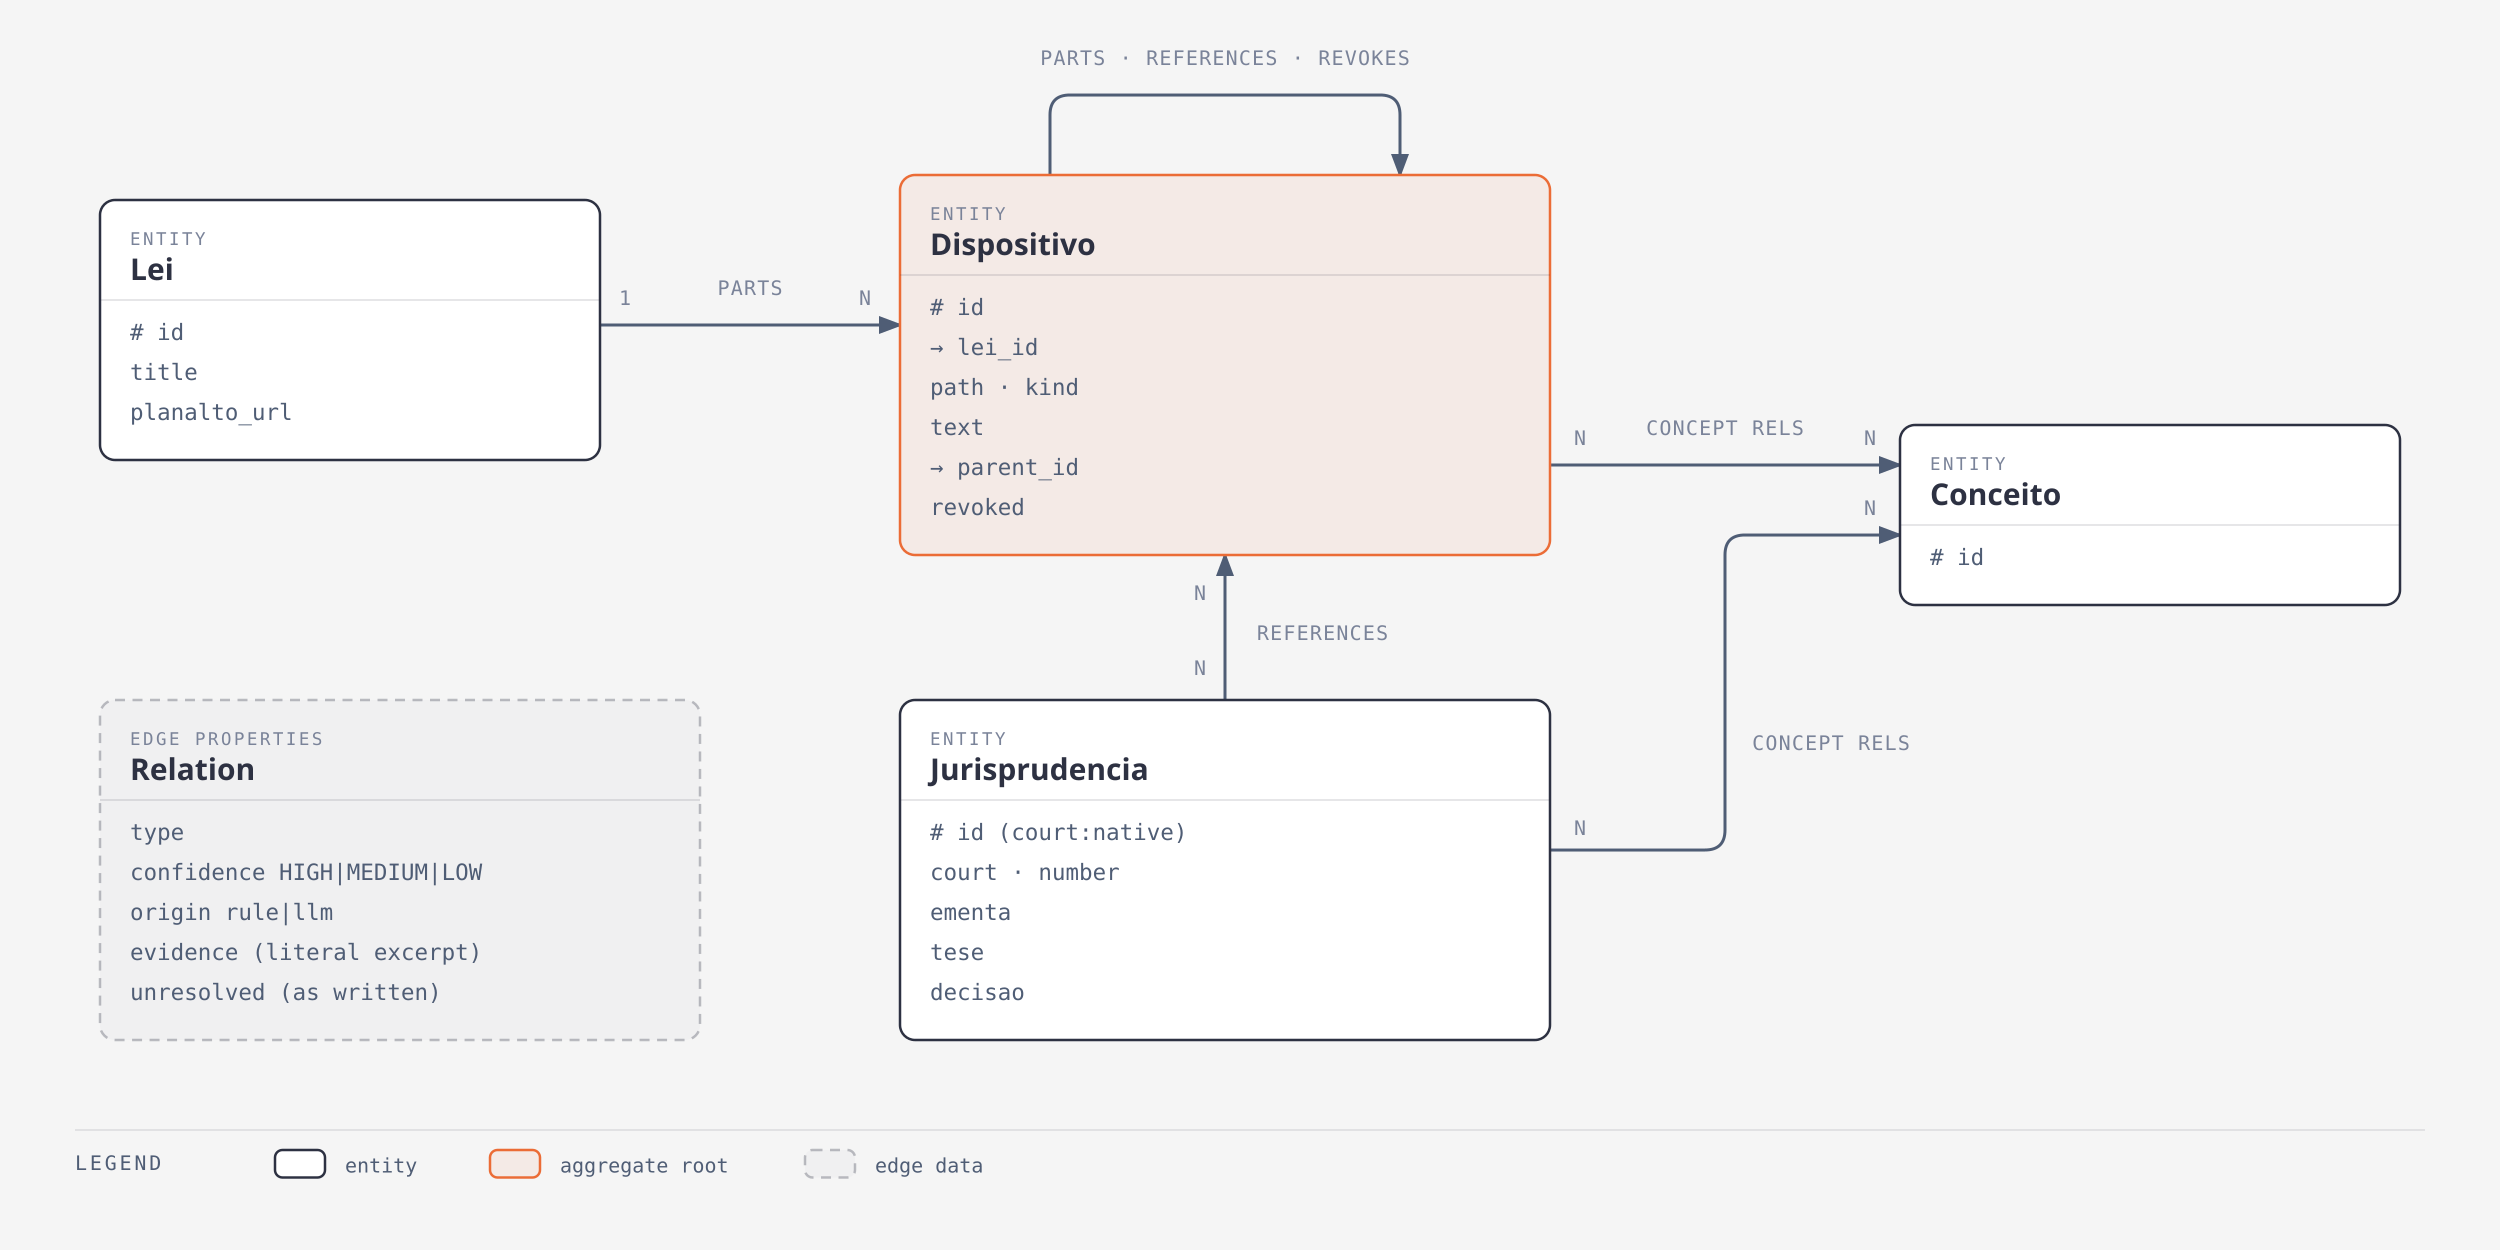
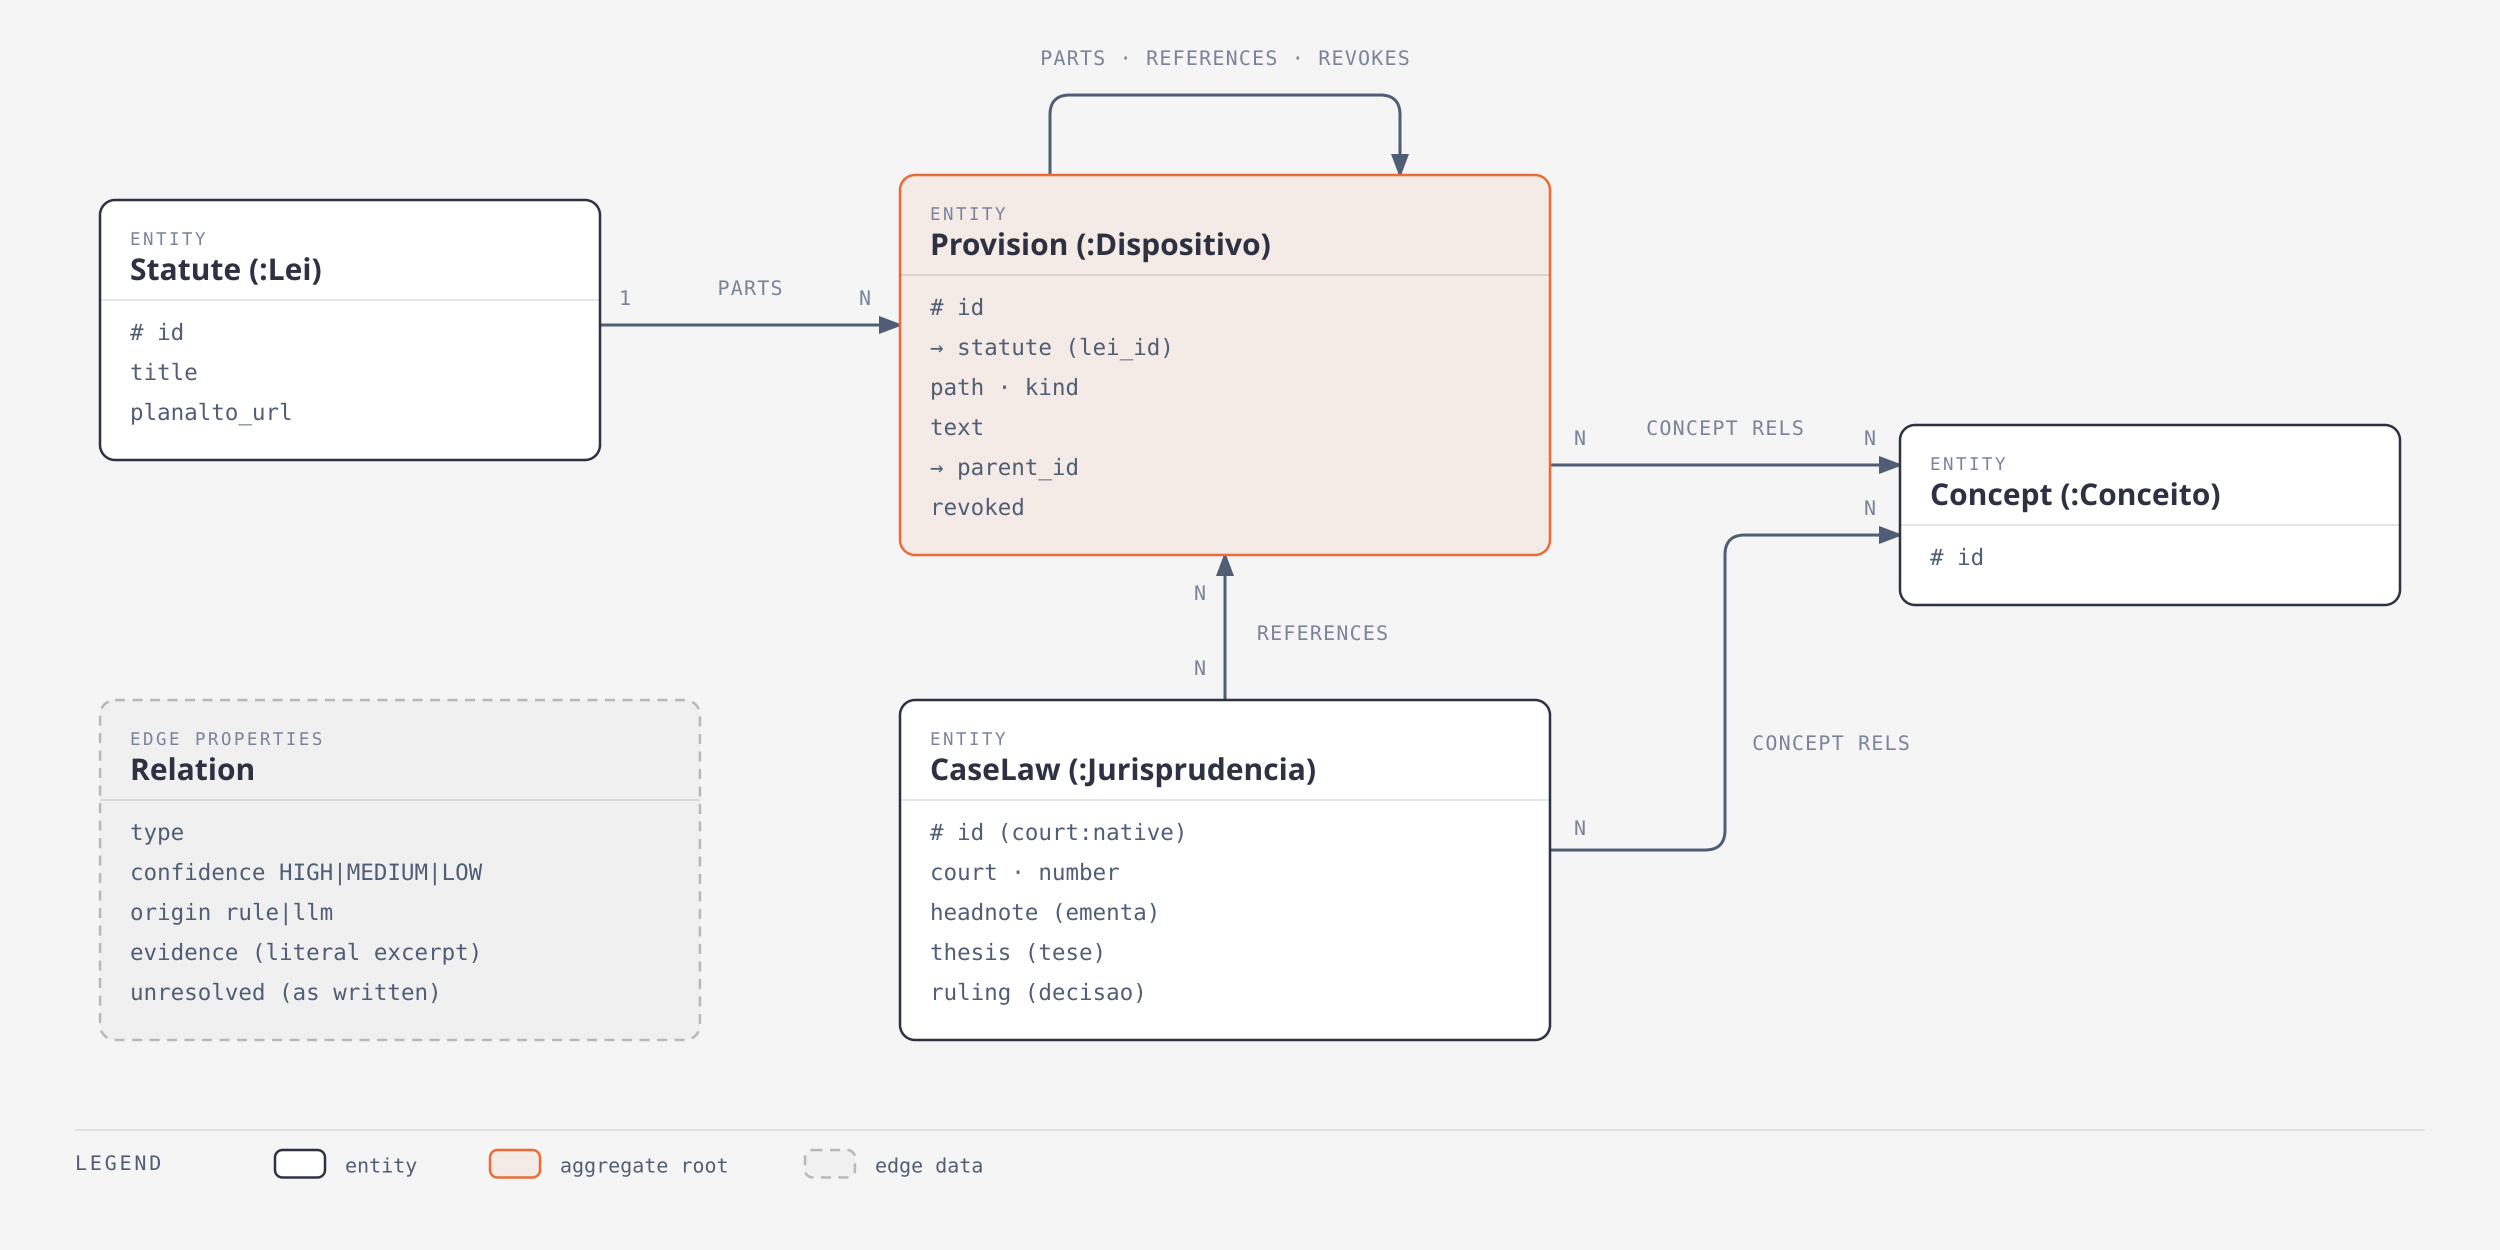
<svg xmlns="http://www.w3.org/2000/svg" width="100%" viewBox="0 60 1000 500" role="img" aria-labelledby="graph-model-title graph-model-desc">
  <defs>
    <marker id="arrow" markerWidth="8" markerHeight="6" refX="7" refY="3" orient="auto">
      <polygon points="0 0, 8 3, 0 6" fill="#4f5d75" />
    </marker>
    <marker id="arrow-start" markerWidth="8" markerHeight="6" refX="1" refY="3" orient="auto-start-reverse">
      <polygon points="0 0, 8 3, 0 6" fill="#4f5d75" />
    </marker>
    <marker id="arrow-accent" markerWidth="8" markerHeight="6" refX="7" refY="3" orient="auto">
      <polygon points="0 0, 8 3, 0 6" fill="#eb6c36" />
    </marker>
  </defs>
  <rect x="0" y="60" width="1000" height="500" fill="#f5f5f5" />
  <path d="M420,130 V106 Q420,98 428,98 H552 Q560,98 560,106 V130" fill="none" stroke="#4f5d75" stroke-width="1.2" marker-end="url(#arrow)" />
  <rect x="408.4" y="77" width="163.2" height="12" rx="2" fill="#f5f5f5" />
  <text x="490.0" y="86" fill="#7a8399" font-size="8" font-family="'Geist Mono', monospace" text-anchor="middle" letter-spacing="0.06em">PARTS · REFERENCES · REVOKES</text>
  <path d="M240,190 H360" fill="none" stroke="#4f5d75" stroke-width="1.2" marker-end="url(#arrow)" />
  <rect x="280.5" y="169" width="39.0" height="12" rx="2" fill="#f5f5f5" />
  <text x="300.0" y="178" fill="#7a8399" font-size="8" font-family="'Geist Mono', monospace" text-anchor="middle" letter-spacing="0.06em">PARTS</text>
  <path d="M620,246 H760" fill="none" stroke="#4f5d75" stroke-width="1.2" marker-end="url(#arrow)" />
  <rect x="651.6" y="225" width="76.8" height="12" rx="2" fill="#f5f5f5" />
  <text x="690.0" y="234" fill="#7a8399" font-size="8" font-family="'Geist Mono', monospace" text-anchor="middle" letter-spacing="0.06em">CONCEPT RELS</text>
  <path d="M490,340 V282" fill="none" stroke="#4f5d75" stroke-width="1.2" marker-end="url(#arrow)" />
  <rect x="496.0" y="307" width="66.0" height="12" rx="2" fill="#f5f5f5" />
  <text x="529.0" y="316" fill="#7a8399" font-size="8" font-family="'Geist Mono', monospace" text-anchor="middle" letter-spacing="0.06em">REFERENCES</text>
  <path d="M620,400 H682 Q690,400 690,392 V282 Q690,274 698,274 H760" fill="none" stroke="#4f5d75" stroke-width="1.2" marker-end="url(#arrow)" />
  <rect x="694.0" y="351" width="76.8" height="12" rx="2" fill="#f5f5f5" />
  <text x="732.4" y="360" fill="#7a8399" font-size="8" font-family="'Geist Mono', monospace" text-anchor="middle" letter-spacing="0.06em">CONCEPT RELS</text>
  <text x="250" y="182" fill="#7a8399" font-size="8" font-family="'Geist Mono', monospace" text-anchor="middle">1</text>
  <text x="346" y="182" fill="#7a8399" font-size="8" font-family="'Geist Mono', monospace" text-anchor="middle">N</text>
  <text x="632" y="238" fill="#7a8399" font-size="8" font-family="'Geist Mono', monospace" text-anchor="middle">N</text>
  <text x="748" y="238" fill="#7a8399" font-size="8" font-family="'Geist Mono', monospace" text-anchor="middle">N</text>
  <text x="480" y="300" fill="#7a8399" font-size="8" font-family="'Geist Mono', monospace" text-anchor="middle">N</text>
  <text x="480" y="330" fill="#7a8399" font-size="8" font-family="'Geist Mono', monospace" text-anchor="middle">N</text>
  <text x="632" y="394" fill="#7a8399" font-size="8" font-family="'Geist Mono', monospace" text-anchor="middle">N</text>
  <text x="748" y="266" fill="#7a8399" font-size="8" font-family="'Geist Mono', monospace" text-anchor="middle">N</text>
  <rect x="40" y="140" width="200" height="104" rx="6" fill="#f5f5f5" />
  <rect x="40" y="140" width="200" height="104" rx="6" fill="#ffffff" stroke="#2d3142" stroke-width="1" />
  <text x="52" y="158" fill="#7a8399" font-size="7" font-family="'Geist Mono', monospace" letter-spacing="0.14em">ENTITY</text>
-   <text x="52" y="172" fill="#2d3142" font-size="12" font-weight="600" font-family="'Geist', sans-serif">Lei</text>
+   <text x="52" y="172" fill="#2d3142" font-size="12" font-weight="600" font-family="'Geist', sans-serif">Statute (:Lei)</text>
  <line x1="40" y1="180" x2="240" y2="180" stroke="rgba(45,49,66,0.12)" stroke-width="0.8" />
  <text x="52" y="196" fill="#4f5d75" font-size="9" font-family="'Geist Mono', monospace"># id</text>
  <text x="52" y="212" fill="#4f5d75" font-size="9" font-family="'Geist Mono', monospace">title</text>
  <text x="52" y="228" fill="#4f5d75" font-size="9" font-family="'Geist Mono', monospace">planalto_url</text>
  <rect x="360" y="130" width="260" height="152" rx="6" fill="#f5f5f5" />
  <rect x="360" y="130" width="260" height="152" rx="6" fill="rgba(235,108,54,0.08)" stroke="#eb6c36" stroke-width="1" />
  <text x="372" y="148" fill="#7a8399" font-size="7" font-family="'Geist Mono', monospace" letter-spacing="0.14em">ENTITY</text>
-   <text x="372" y="162" fill="#2d3142" font-size="12" font-weight="600" font-family="'Geist', sans-serif">Dispositivo</text>
+   <text x="372" y="162" fill="#2d3142" font-size="12" font-weight="600" font-family="'Geist', sans-serif">Provision (:Dispositivo)</text>
  <line x1="360" y1="170" x2="620" y2="170" stroke="rgba(45,49,66,0.12)" stroke-width="0.8" />
  <text x="372" y="186" fill="#4f5d75" font-size="9" font-family="'Geist Mono', monospace"># id</text>
-   <text x="372" y="202" fill="#4f5d75" font-size="9" font-family="'Geist Mono', monospace">→ lei_id</text>
+   <text x="372" y="202" fill="#4f5d75" font-size="9" font-family="'Geist Mono', monospace">→ statute (lei_id)</text>
  <text x="372" y="218" fill="#4f5d75" font-size="9" font-family="'Geist Mono', monospace">path · kind</text>
  <text x="372" y="234" fill="#4f5d75" font-size="9" font-family="'Geist Mono', monospace">text</text>
  <text x="372" y="250" fill="#4f5d75" font-size="9" font-family="'Geist Mono', monospace">→ parent_id</text>
  <text x="372" y="266" fill="#4f5d75" font-size="9" font-family="'Geist Mono', monospace">revoked</text>
  <rect x="360" y="340" width="260" height="136" rx="6" fill="#f5f5f5" />
  <rect x="360" y="340" width="260" height="136" rx="6" fill="#ffffff" stroke="#2d3142" stroke-width="1" />
  <text x="372" y="358" fill="#7a8399" font-size="7" font-family="'Geist Mono', monospace" letter-spacing="0.14em">ENTITY</text>
-   <text x="372" y="372" fill="#2d3142" font-size="12" font-weight="600" font-family="'Geist', sans-serif">Jurisprudencia</text>
+   <text x="372" y="372" fill="#2d3142" font-size="12" font-weight="600" font-family="'Geist', sans-serif">CaseLaw (:Jurisprudencia)</text>
  <line x1="360" y1="380" x2="620" y2="380" stroke="rgba(45,49,66,0.12)" stroke-width="0.8" />
  <text x="372" y="396" fill="#4f5d75" font-size="9" font-family="'Geist Mono', monospace"># id (court:native)</text>
  <text x="372" y="412" fill="#4f5d75" font-size="9" font-family="'Geist Mono', monospace">court · number</text>
-   <text x="372" y="428" fill="#4f5d75" font-size="9" font-family="'Geist Mono', monospace">ementa</text>
-   <text x="372" y="444" fill="#4f5d75" font-size="9" font-family="'Geist Mono', monospace">tese</text>
-   <text x="372" y="460" fill="#4f5d75" font-size="9" font-family="'Geist Mono', monospace">decisao</text>
+   <text x="372" y="428" fill="#4f5d75" font-size="9" font-family="'Geist Mono', monospace">headnote (ementa)</text>
+   <text x="372" y="444" fill="#4f5d75" font-size="9" font-family="'Geist Mono', monospace">thesis (tese)</text>
+   <text x="372" y="460" fill="#4f5d75" font-size="9" font-family="'Geist Mono', monospace">ruling (decisao)</text>
  <rect x="760" y="230" width="200" height="72" rx="6" fill="#f5f5f5" />
  <rect x="760" y="230" width="200" height="72" rx="6" fill="#ffffff" stroke="#2d3142" stroke-width="1" />
  <text x="772" y="248" fill="#7a8399" font-size="7" font-family="'Geist Mono', monospace" letter-spacing="0.14em">ENTITY</text>
-   <text x="772" y="262" fill="#2d3142" font-size="12" font-weight="600" font-family="'Geist', sans-serif">Conceito</text>
+   <text x="772" y="262" fill="#2d3142" font-size="12" font-weight="600" font-family="'Geist', sans-serif">Concept (:Conceito)</text>
  <line x1="760" y1="270" x2="960" y2="270" stroke="rgba(45,49,66,0.12)" stroke-width="0.8" />
  <text x="772" y="286" fill="#4f5d75" font-size="9" font-family="'Geist Mono', monospace"># id</text>
  <rect x="40" y="340" width="240" height="136" rx="6" fill="#f5f5f5" />
  <rect x="40" y="340" width="240" height="136" rx="6" fill="rgba(45,49,66,0.02)" stroke="rgba(45,49,66,0.30)" stroke-width="1" stroke-dasharray="4,3" />
  <text x="52" y="358" fill="#7a8399" font-size="7" font-family="'Geist Mono', monospace" letter-spacing="0.14em">EDGE PROPERTIES</text>
  <text x="52" y="372" fill="#2d3142" font-size="12" font-weight="600" font-family="'Geist', sans-serif">Relation</text>
  <line x1="40" y1="380" x2="280" y2="380" stroke="rgba(45,49,66,0.12)" stroke-width="0.8" />
  <text x="52" y="396" fill="#4f5d75" font-size="9" font-family="'Geist Mono', monospace">type</text>
  <text x="52" y="412" fill="#4f5d75" font-size="9" font-family="'Geist Mono', monospace">confidence HIGH|MEDIUM|LOW</text>
  <text x="52" y="428" fill="#4f5d75" font-size="9" font-family="'Geist Mono', monospace">origin rule|llm</text>
  <text x="52" y="444" fill="#4f5d75" font-size="9" font-family="'Geist Mono', monospace">evidence (literal excerpt)</text>
  <text x="52" y="460" fill="#4f5d75" font-size="9" font-family="'Geist Mono', monospace">unresolved (as written)</text>
  <line x1="30" y1="512" x2="970" y2="512" stroke="rgba(45,49,66,0.10)" stroke-width="0.8" />
  <text x="30" y="528" fill="#4f5d75" font-size="8" font-family="'Geist Mono', monospace" letter-spacing="0.14em">LEGEND</text>
  <rect x="110" y="520" width="20" height="11" rx="3" fill="#ffffff" stroke="#2d3142" stroke-width="1" />
  <text x="138" y="529" fill="#4f5d75" font-size="8" font-family="'Geist Mono', monospace">entity</text>
  <rect x="196" y="520" width="20" height="11" rx="3" fill="rgba(235,108,54,0.08)" stroke="#eb6c36" stroke-width="1" />
  <text x="224" y="529" fill="#4f5d75" font-size="8" font-family="'Geist Mono', monospace">aggregate root</text>
  <rect x="322" y="520" width="20" height="11" rx="3" fill="rgba(45,49,66,0.02)" stroke="rgba(45,49,66,0.30)" stroke-width="1" stroke-dasharray="4,3" />
  <text x="350" y="529" fill="#4f5d75" font-size="8" font-family="'Geist Mono', monospace">edge data</text>
</svg>
